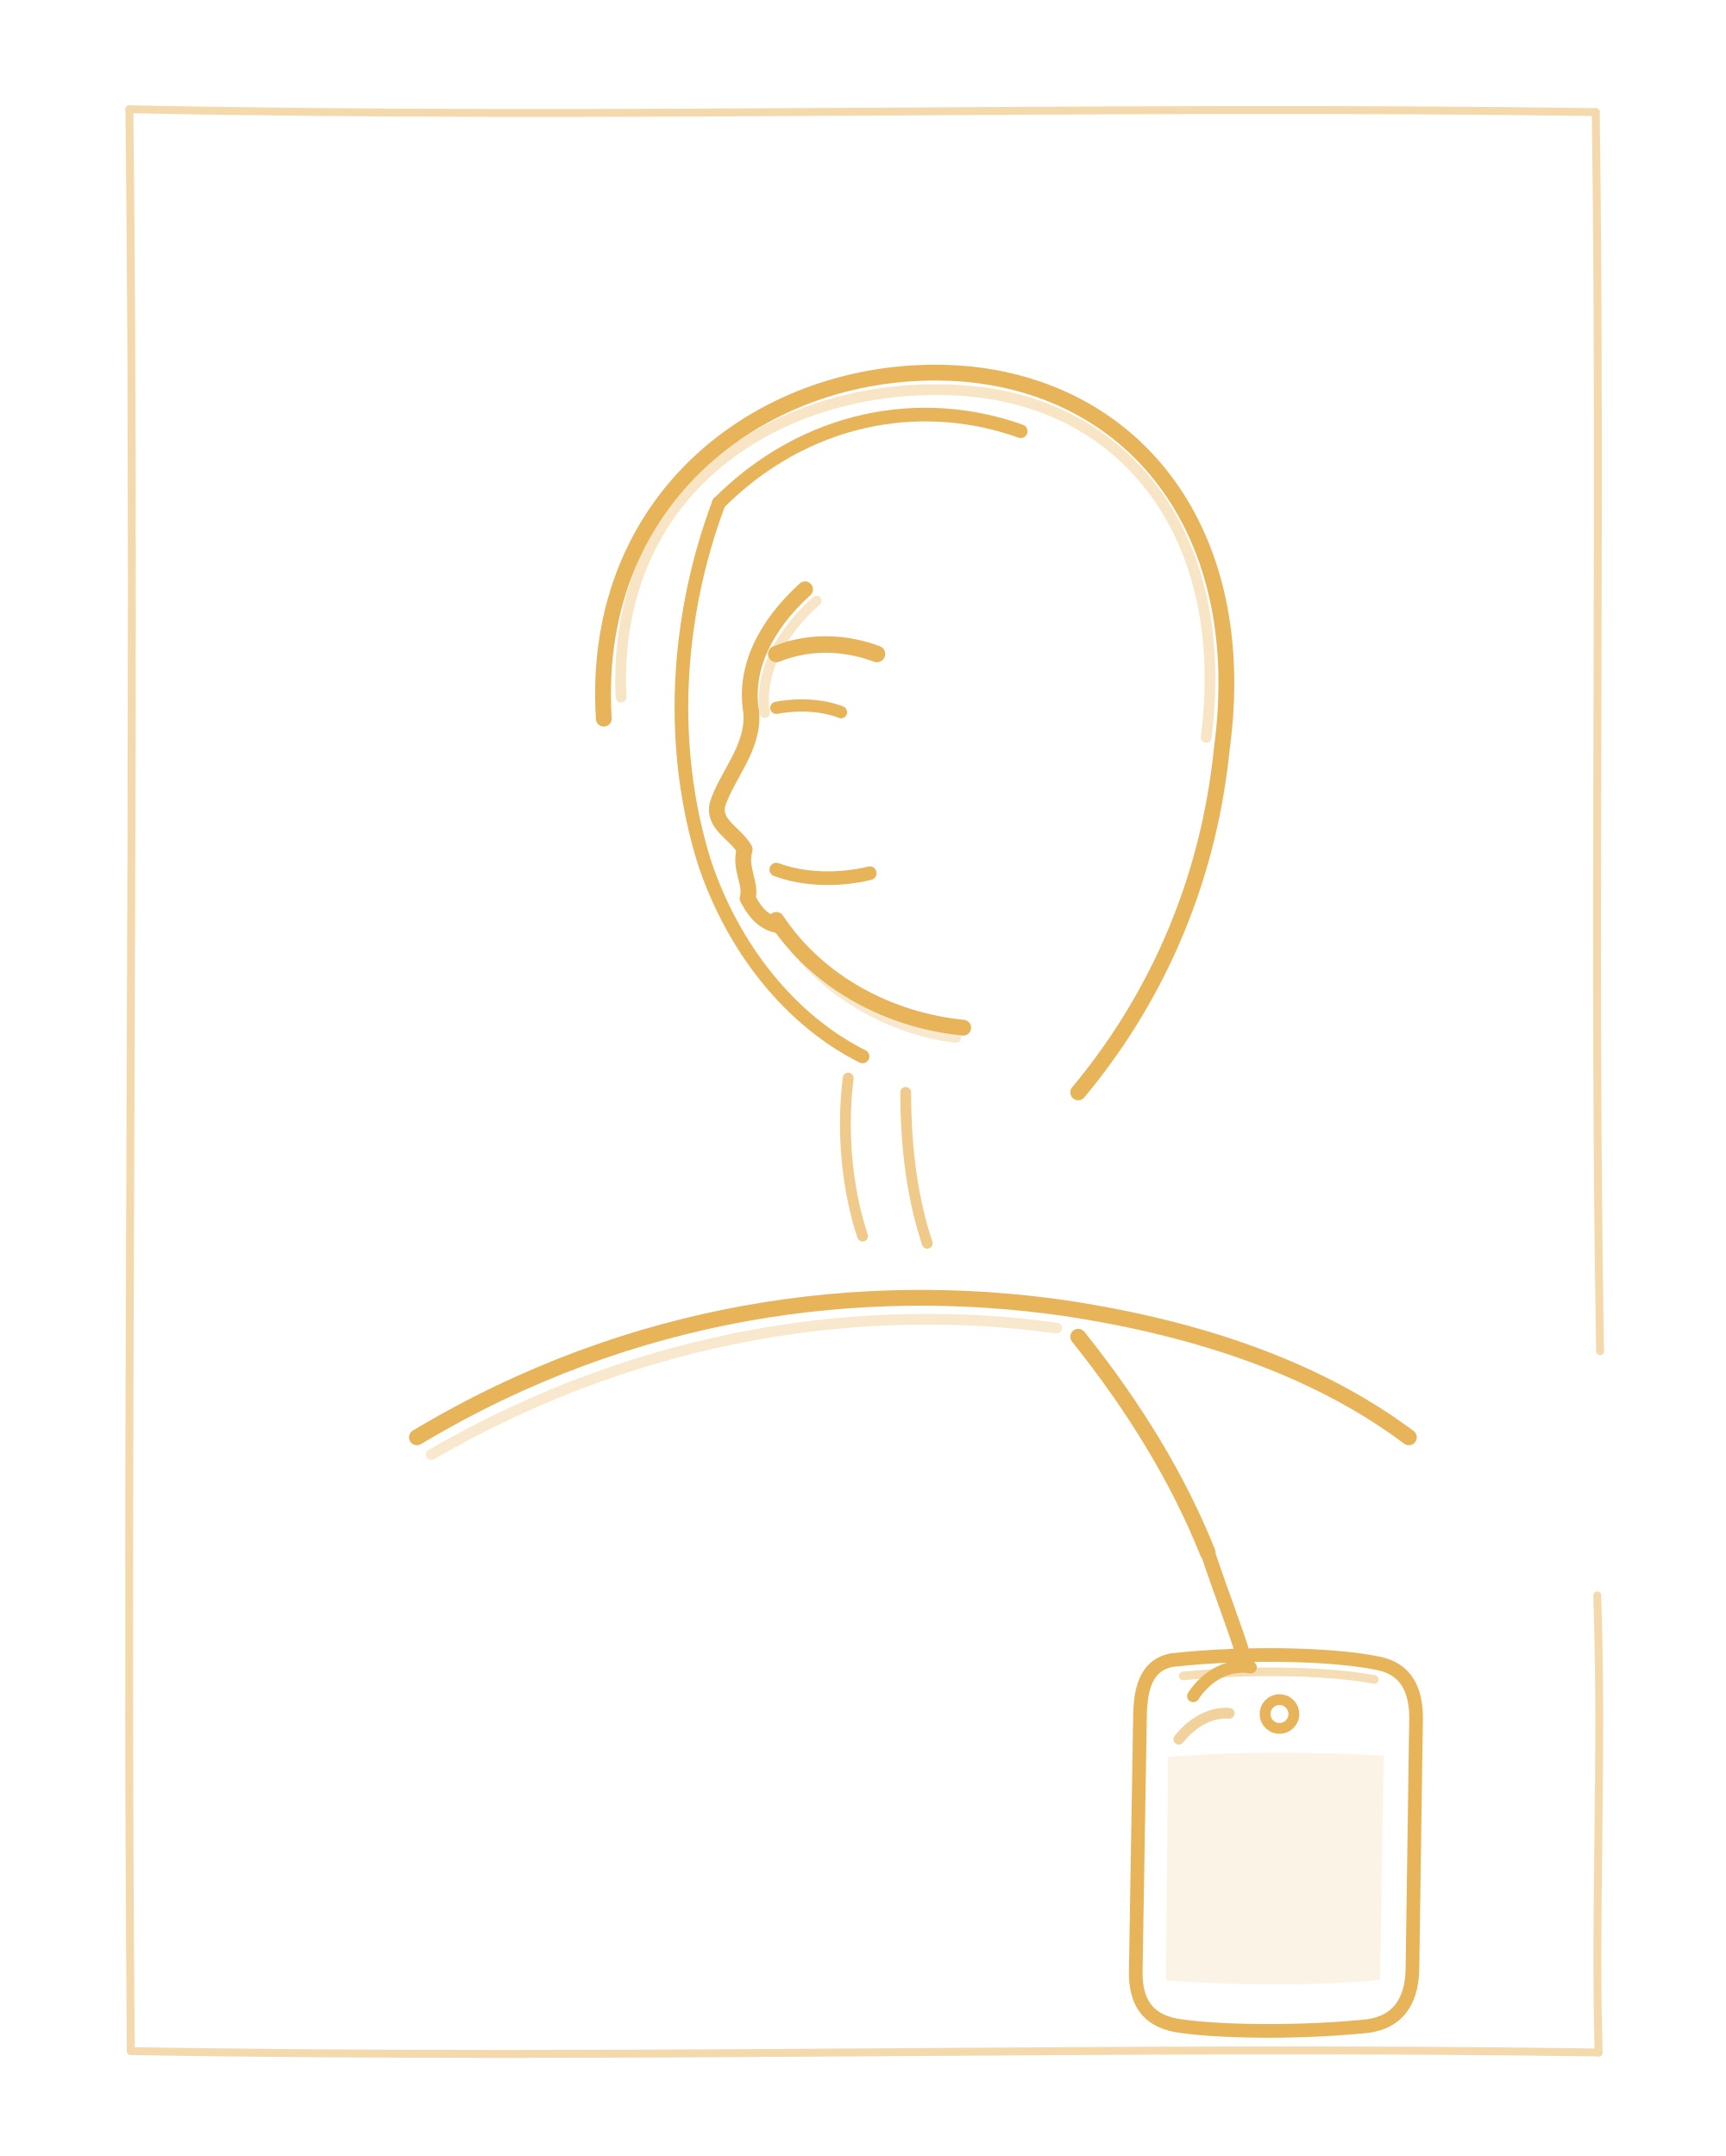
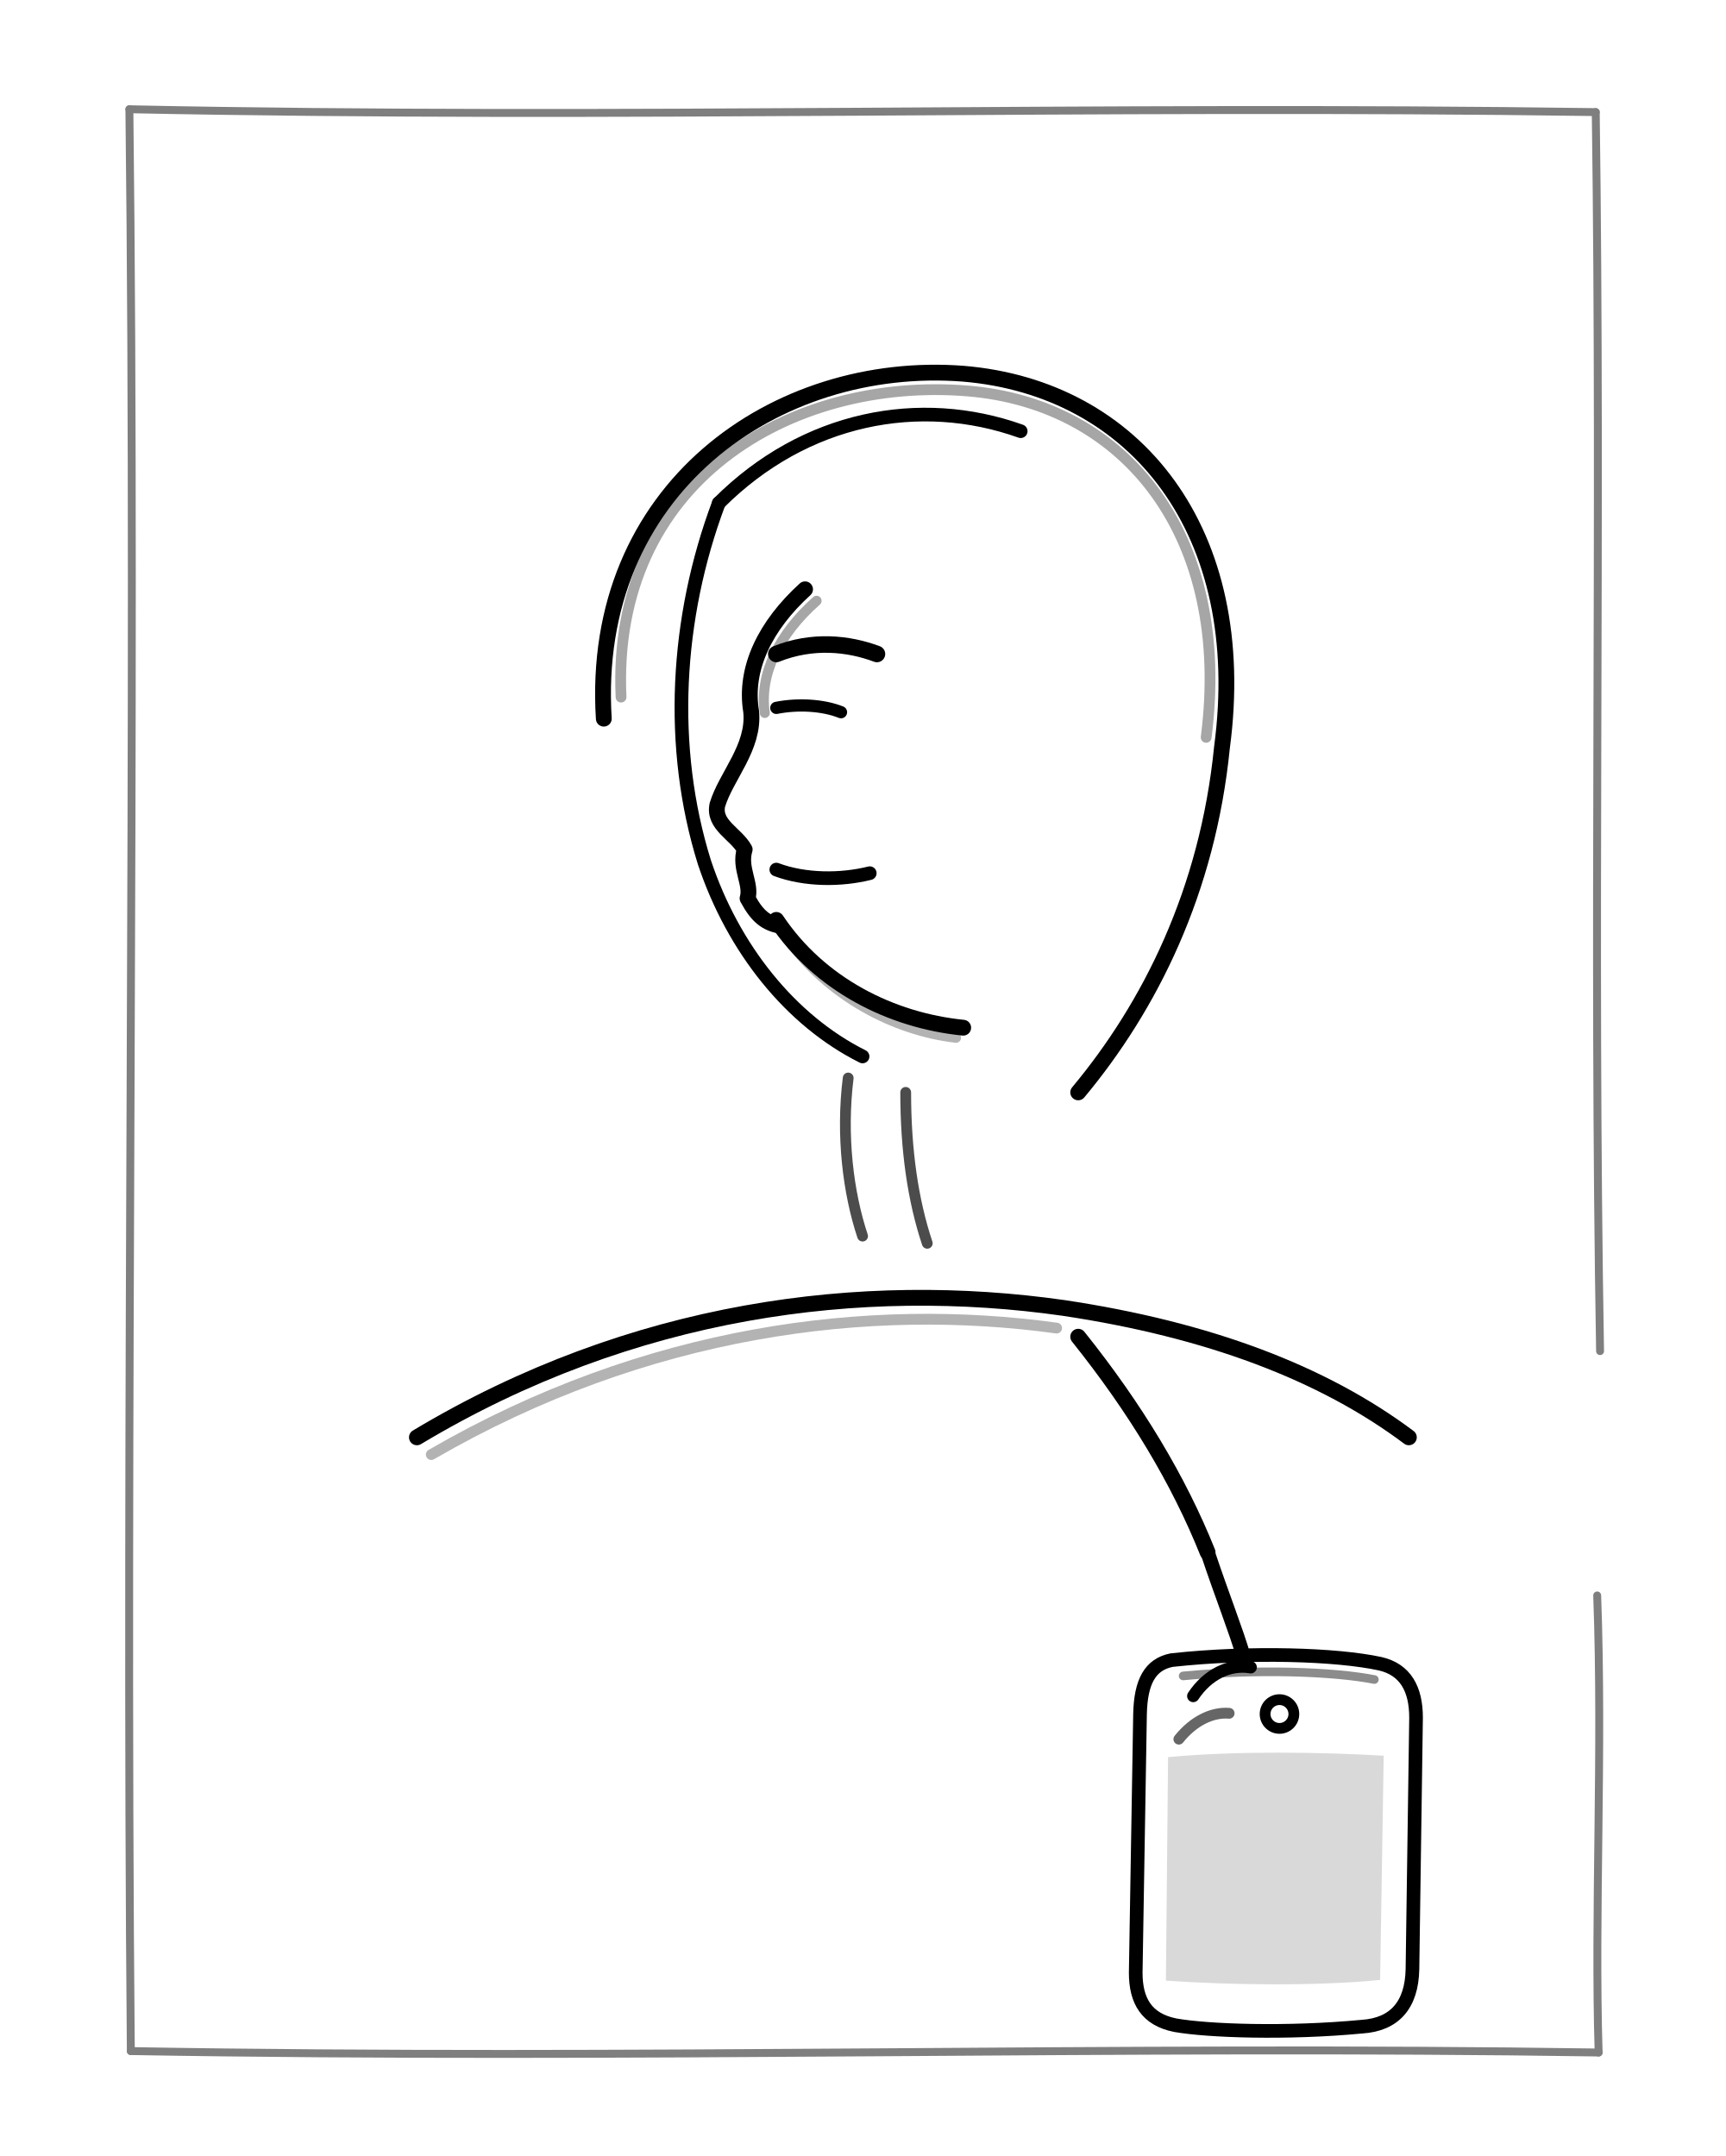
- <svg xmlns="http://www.w3.org/2000/svg" viewBox="0 0 240 300" role="img" aria-label="Sam Cole — ink sketch" fill="none" stroke="#e8b45a" stroke-width="2.2" stroke-linecap="round" stroke-linejoin="round">
+ <svg xmlns="http://www.w3.org/2000/svg" viewBox="0 0 240 300" role="img" aria-label="Sam Cole — ink sketch" fill="none" stroke="currentColor" stroke-width="2.2" stroke-linecap="round" stroke-linejoin="round">
  <g stroke-width="1.1" opacity="0.5">
    <path d="M18 15.2 C 86 16.6, 152 14.6, 222 15.6" />
    <path d="M222 15.6 C 222.8 74, 221.6 130, 222.6 188" />
    <path d="M222.2 222 C 223 244, 221.8 266, 222.4 285.6" />
    <path d="M222.4 285.6 C 156 284.6, 88 286.6, 18.2 285.4" />
    <path d="M18.2 285.4 C 17.4 198, 19 100, 18 15.2" />
  </g>
  <path d="M84 100 C 82 68, 108 50, 134 52 C 158 54, 174 74, 170 104 C 168 124, 160 140, 150 152" />
  <path d="M86.4 97 C 85 67, 110 52.4, 134.6 54.4 C 156.6 56.2, 171.4 74.6, 167.8 102.6" stroke-width="1.5" opacity="0.35" />
  <path d="M100 70 C 94 86, 93 104, 98 120 C 102 132, 110 142, 120 147" stroke-width="1.9" />
  <path d="M100 70 C 112 58, 128 55, 142 60" stroke-width="1.9" />
  <path d="M118 150 C 117 158, 118 166, 120 172" stroke-width="1.5" opacity="0.7" />
  <path d="M126 152 C 126 160, 127 167, 129 173" stroke-width="1.5" opacity="0.7" />
  <path d="M112 82 C 106.5 87, 103.5 93, 104.5 99 C 105 104, 101 108, 99.8 112 C 99.2 114.8, 102.4 116, 103.6 118.2 C 102.8 120.8, 104.6 123, 104 125 C 105.4 127.6, 106.6 128.4, 108.4 128.8" />
  <path d="M113.6 83.6 C 108.4 88.2, 105.6 93.8, 106.4 99.2" stroke-width="1.4" opacity="0.35" />
  <path d="M108 91 C 113 89, 118 89.5, 122 91" stroke-width="2.3" />
  <path d="M108 98.5 C 111 97.9, 114.5 98.1, 117 99.1" stroke-width="1.7" />
  <path d="M108 121 C 112 122.5, 117 122.5, 121 121.5" stroke-width="1.9" />
  <path d="M108 128 C 114 137, 124 142, 134 143" />
  <path d="M109.4 130.4 C 115.2 138.6, 124.4 143.4, 133 144.4" stroke-width="1.4" opacity="0.3" />
  <path d="M58 200 C 88 182, 120 178, 148 182 C 168 185, 184 191, 196 200" />
  <path d="M60 202.4 C 90 185, 121 181.2, 147 184.8" stroke-width="1.5" opacity="0.3" />
  <path d="M150 186 C 158 196, 164 206, 168 216" />
  <path d="M168 216 C 170 222, 172 227, 173 230.5" stroke-width="2" />
  <path d="M166 236 C 168 233, 171 231.5, 174 232" stroke-width="1.7" />
  <path d="M164 242 C 166 239.5, 168.6 238.2, 171 238.4" stroke-width="1.5" opacity="0.6" />
  <g stroke-width="1.9">
    <path d="M163 231 C 174 229.8, 186 230.2, 192 231.5 C 195.5 232.3, 197 235, 197 239 L 196.5 274 C 196.4 279, 194 281.7, 189.5 282 C 179 283, 168 282.6, 163.5 281.8 C 159.5 281, 158 278.4, 158 274.5 L 158.6 238.5 C 158.7 234, 160 231.6, 163 231 Z" />
    <path d="M164.6 233.2 C 175 232.2, 185.6 232.6, 191.2 233.7" stroke-width="1.2" opacity="0.45" />
    <circle cx="178" cy="238.5" r="2" stroke-width="1.5" />
-     <path d="M162.5 244.5 C 172 243.6, 184 243.8, 192.5 244.3 L 192 275.5 C 183 276.4, 171 276.2, 162.2 275.6 Z" fill="#e8b45a" fill-opacity="0.15" stroke="none" />
+     <path d="M162.5 244.5 C 172 243.6, 184 243.8, 192.5 244.3 L 192 275.5 C 183 276.4, 171 276.2, 162.2 275.6 Z" fill="currentColor" fill-opacity="0.15" stroke="none" />
  </g>
</svg>
